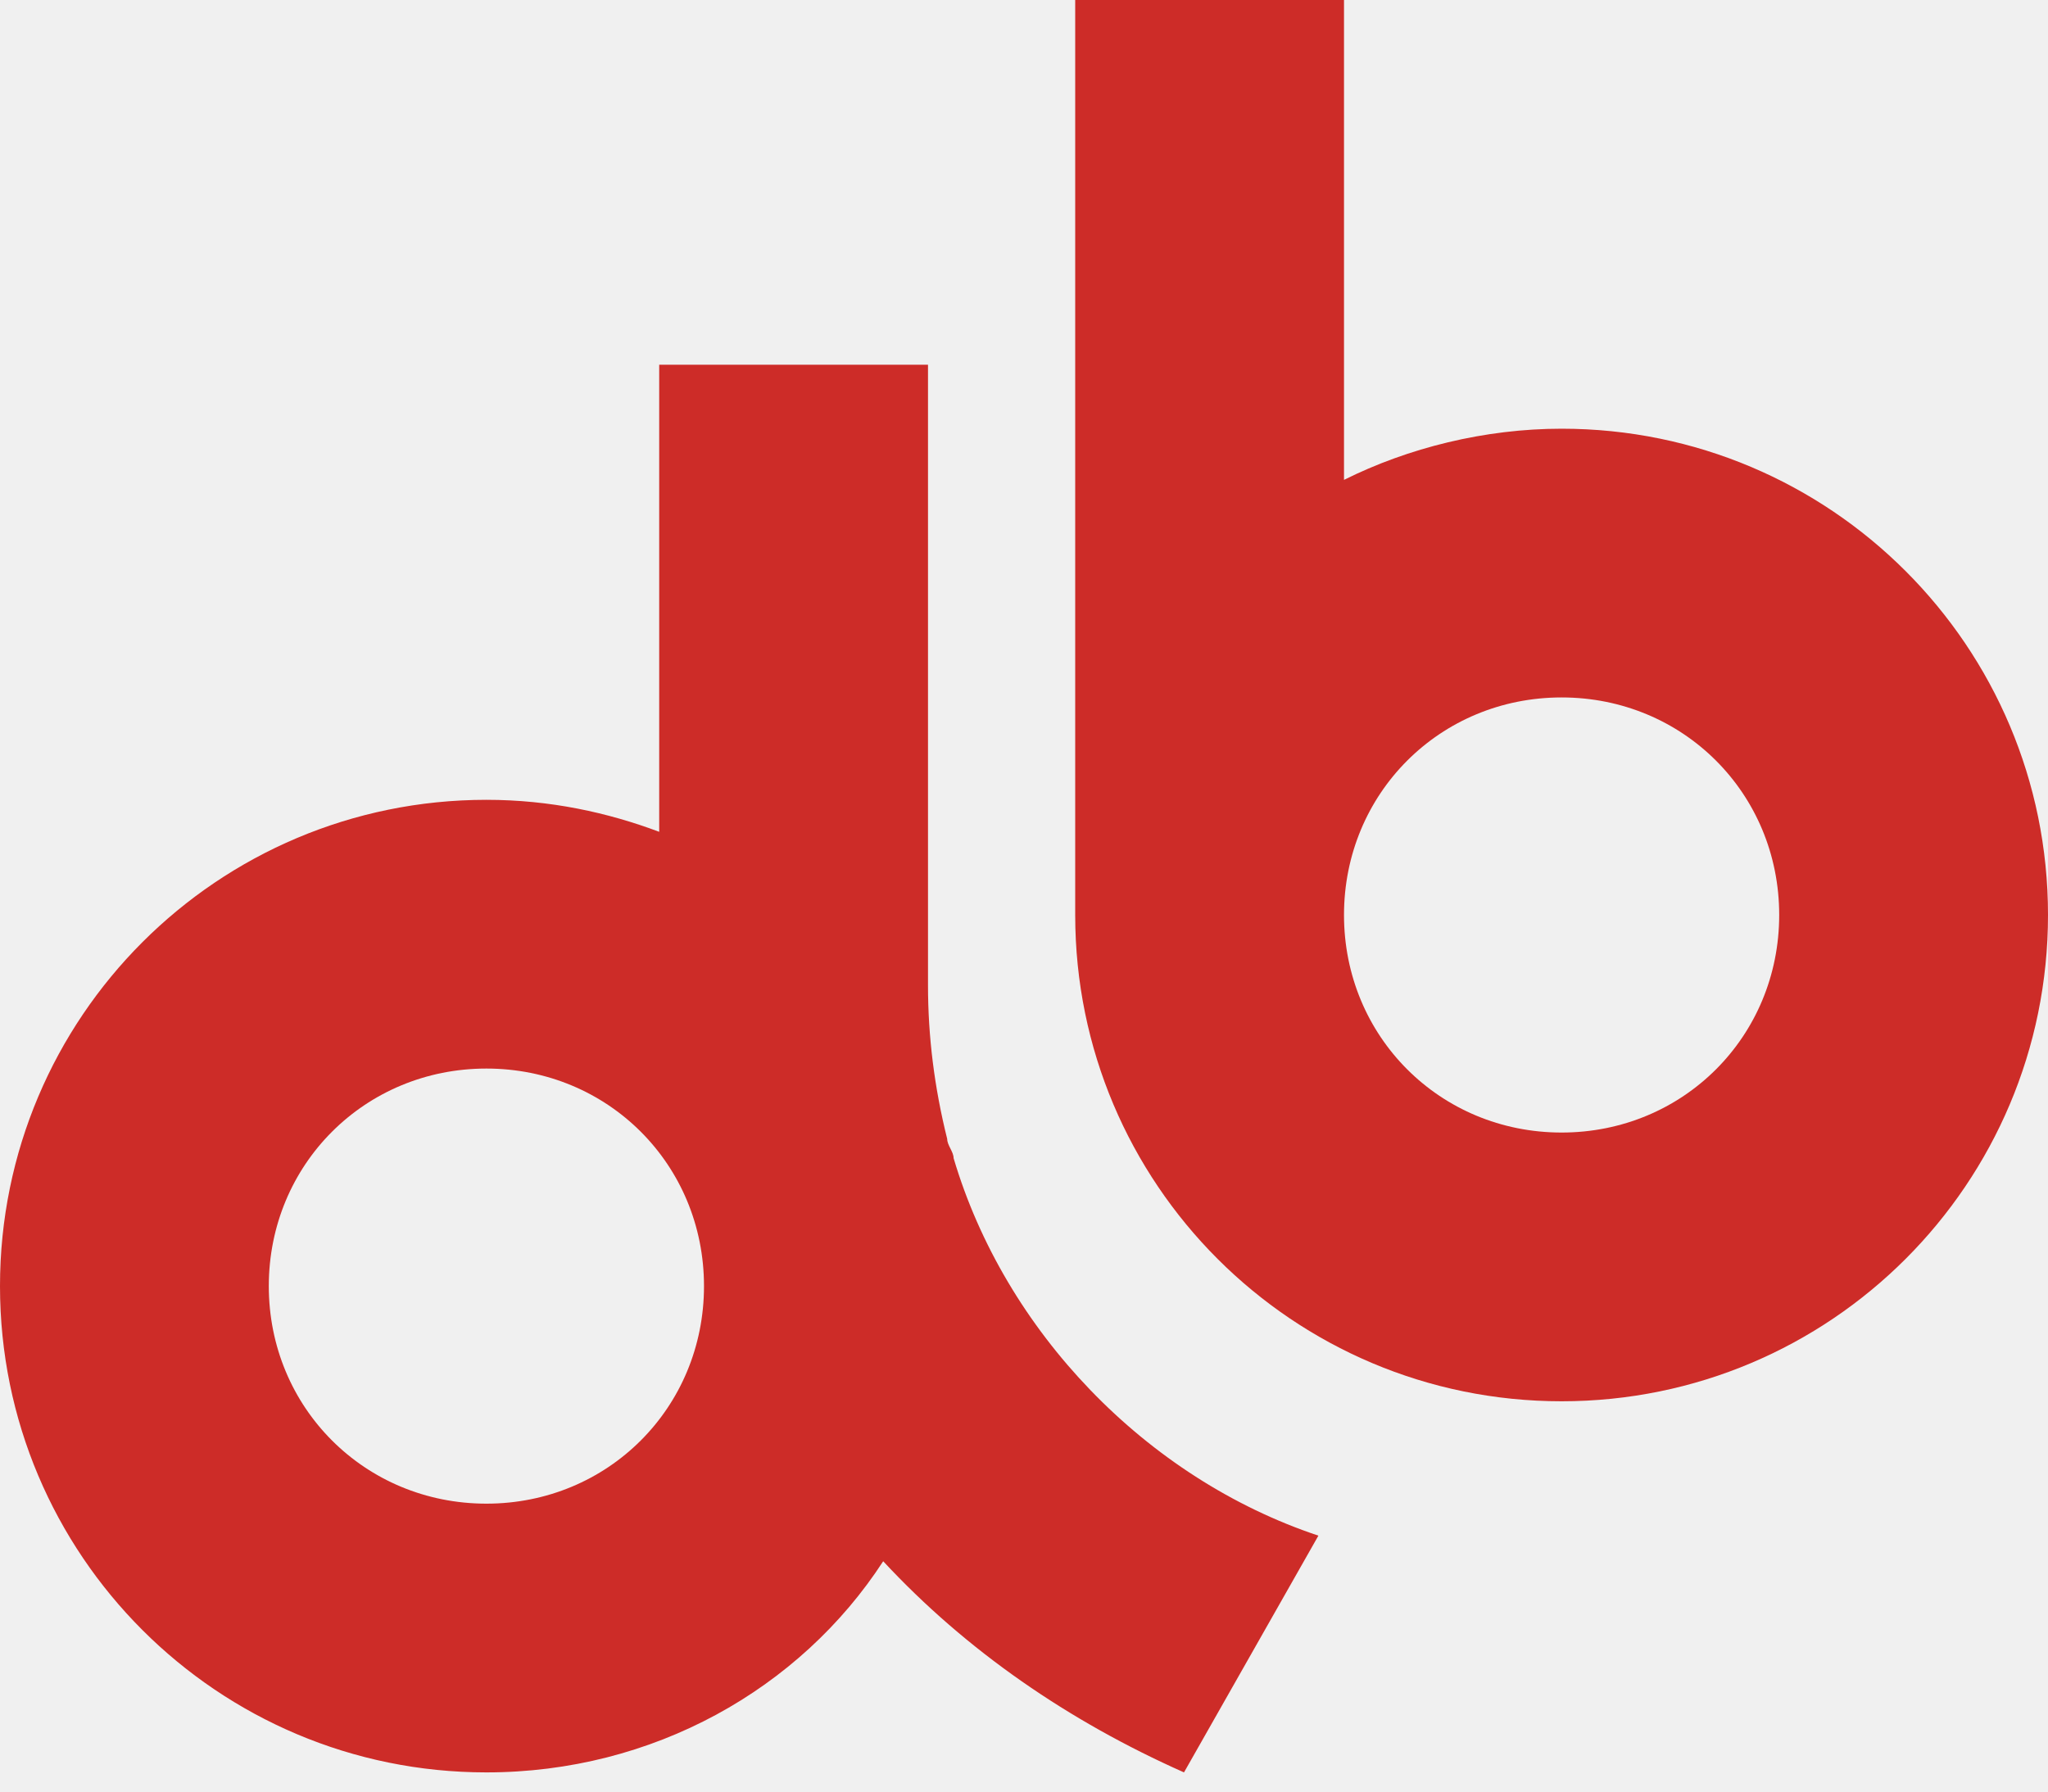
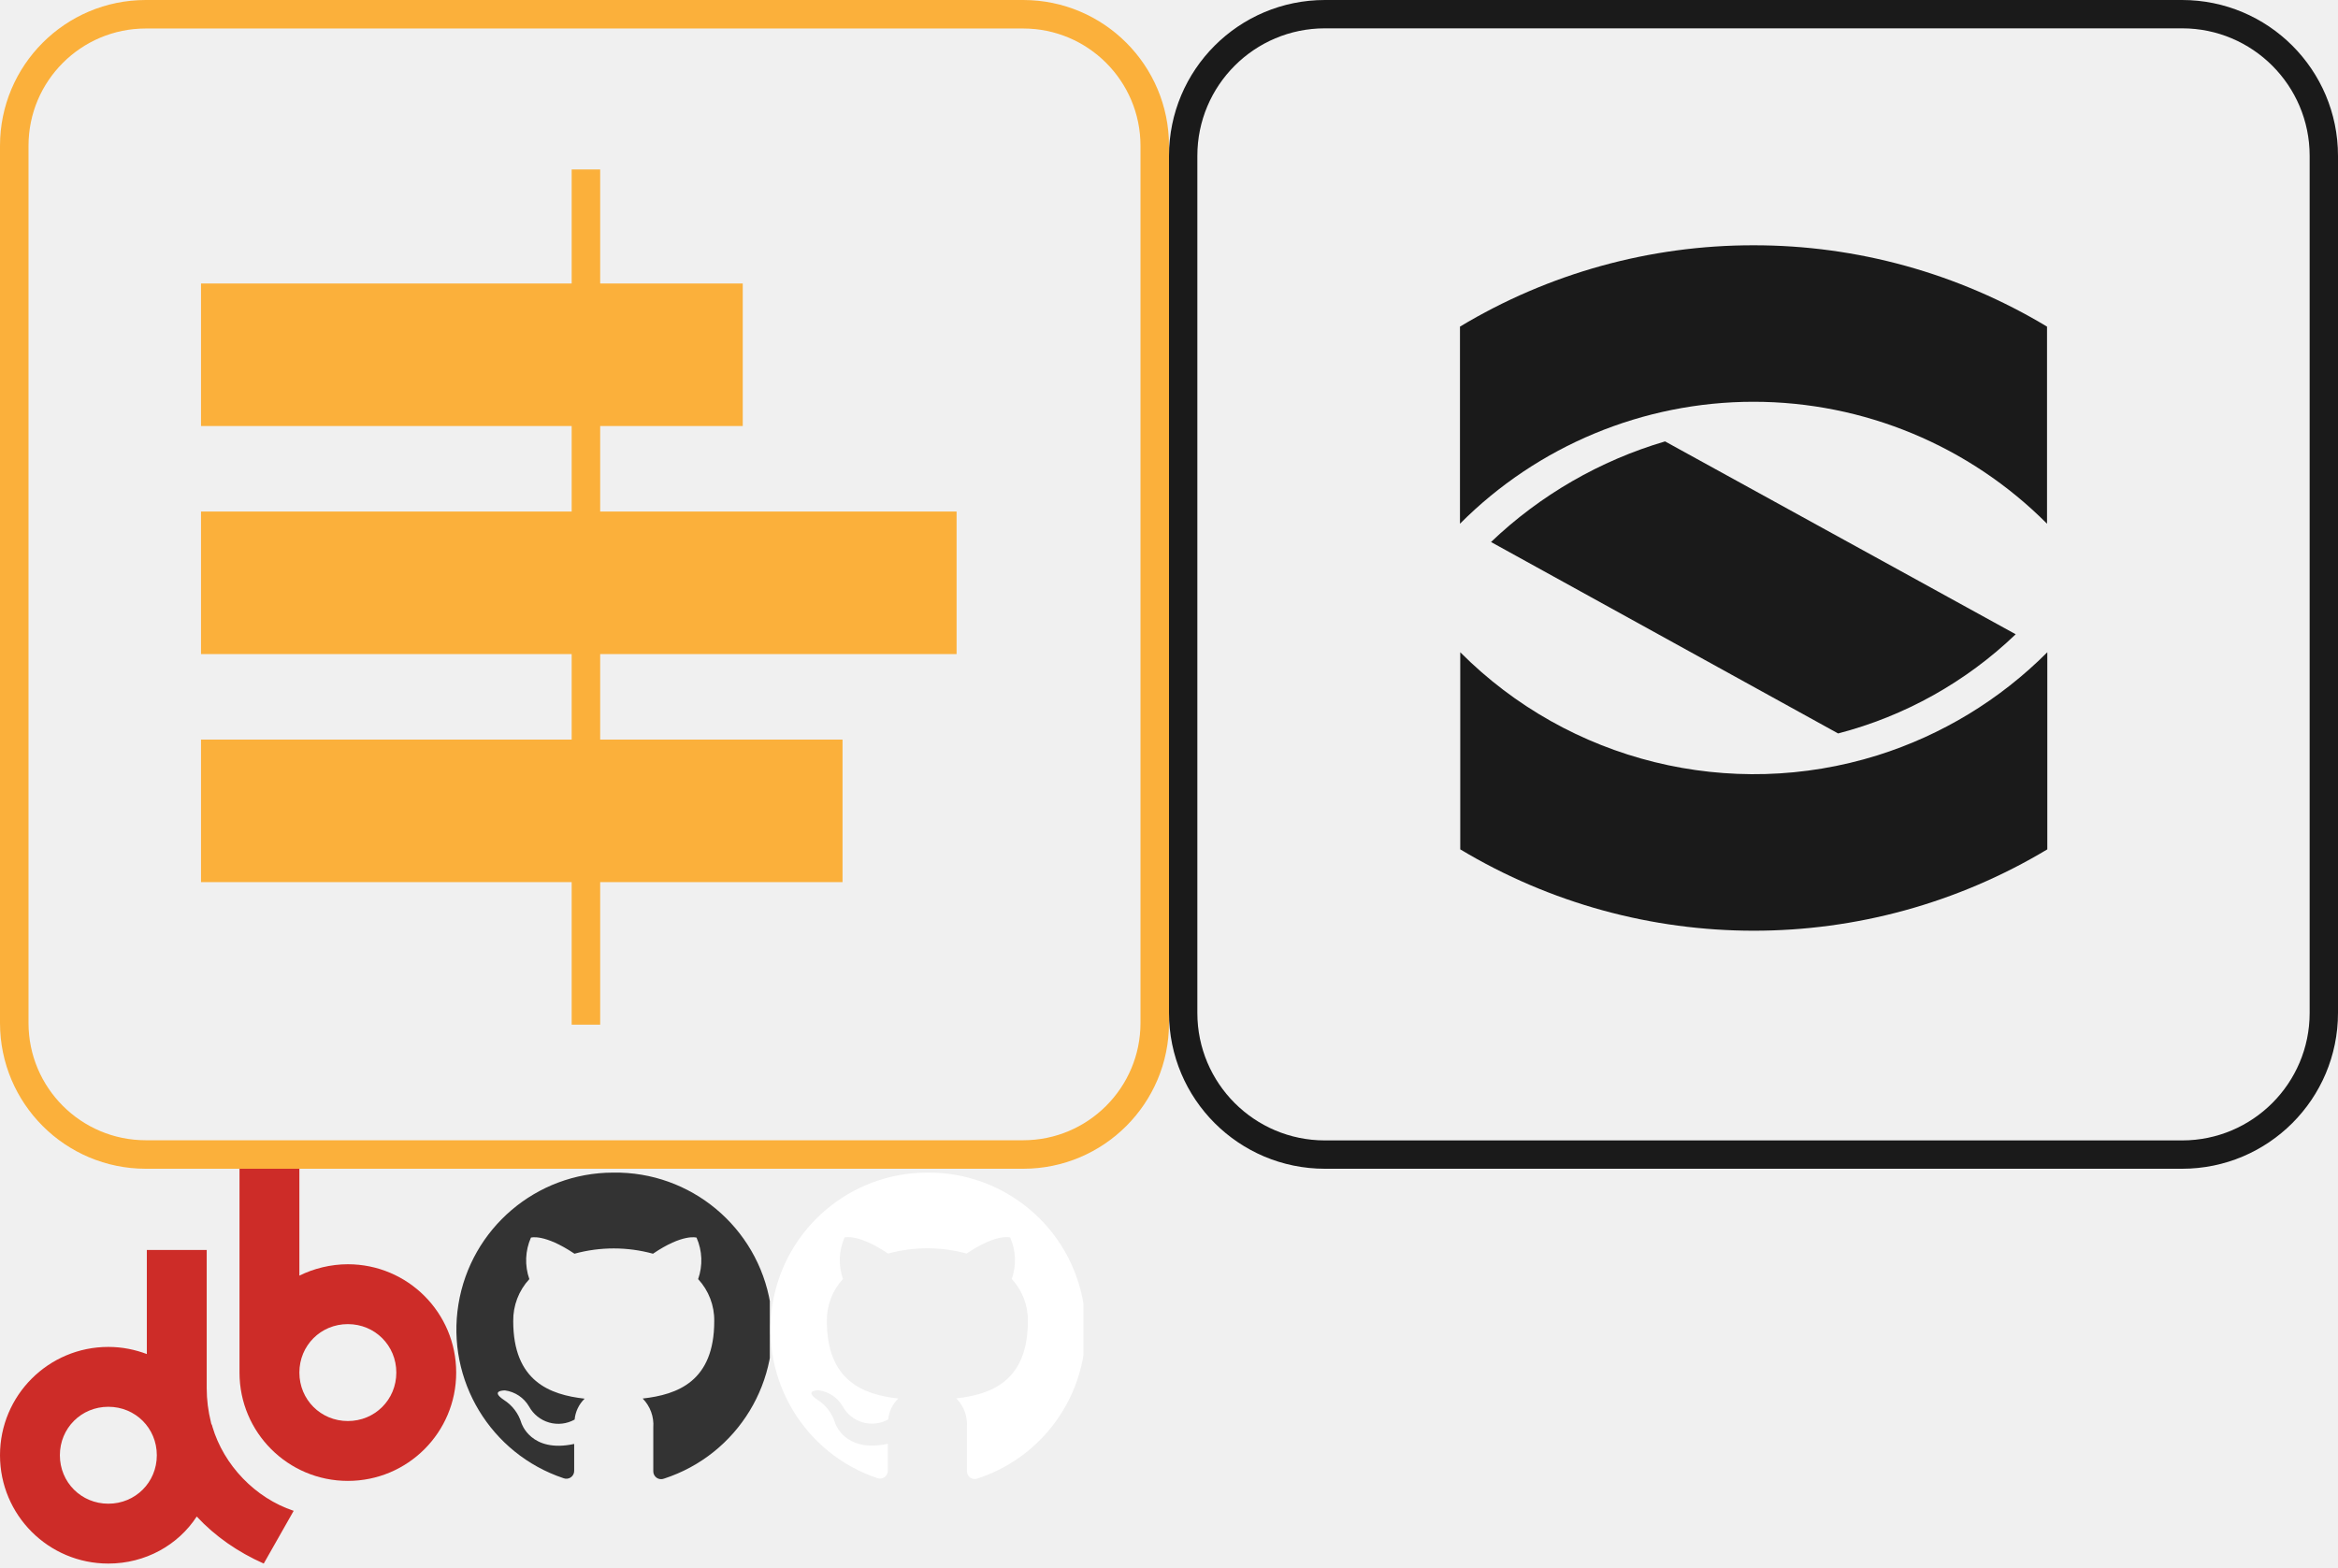
- <svg xmlns="http://www.w3.org/2000/svg" width="32" height="28" viewBox="0 0 32 28">
-   <svg id="db-logo" viewBox="0 0 32 27.7" width="32" height="27.7">
-     <style>.ast0{fill:#cd2c28}</style>
-     <path id="ab" class="ast0" d="M24.4 6.7c-1.2 0-2.4.3-3.4.8V0h-4.2v14.3c0 4.2 3.4 7.6 7.6 7.6 4.2 0 7.6-3.4 7.6-7.6 0-4.2-3.4-7.6-7.6-7.6m0 11c-1.9 0-3.4-1.5-3.4-3.4s1.5-3.4 3.4-3.4 3.4 1.5 3.4 3.4-1.5 3.4-3.4 3.4" />
-     <path id="ad" class="ast0" d="M14.9 18.1c0-.1-.1-.2-.1-.3-.2-.8-.3-1.6-.3-2.4V5.7h-4.2V13c-.8-.3-1.7-.5-2.7-.5-4.2 0-7.6 3.4-7.6 7.6 0 4.2 3.4 7.6 7.6 7.6 2.6 0 4.9-1.3 6.2-3.3 1.3 1.4 2.9 2.5 4.7 3.3l2.1-3.7c-2.7-.9-4.9-3.2-5.7-5.9m-7.3 5.4c-1.9 0-3.4-1.5-3.4-3.4s1.5-3.4 3.4-3.4 3.4 1.5 3.4 3.4-1.5 3.4-3.4 3.4" />
+ <svg xmlns="http://www.w3.org/2000/svg" width="164" height="110" viewBox="0 0 164 110">
+   <svg viewBox="0 0 32 27.7" width="32" height="27.7" id="db-logo" y="82">
+     <g fill="#cd2c28">
+       <path d="M24.4 6.7c-1.2 0-2.4.3-3.4.8V0h-4.2v14.3c0 4.2 3.4 7.6 7.6 7.6 4.2 0 7.6-3.4 7.6-7.6 0-4.2-3.4-7.6-7.6-7.6m0 11c-1.9 0-3.4-1.5-3.4-3.4s1.5-3.4 3.4-3.4 3.4 1.5 3.4 3.4-1.5 3.4-3.4 3.4" />
+       <path d="M14.9 18.1c0-.1-.1-.2-.1-.3-.2-.8-.3-1.6-.3-2.4V5.7h-4.2V13c-.8-.3-1.7-.5-2.7-.5-4.2 0-7.6 3.4-7.6 7.6 0 4.2 3.4 7.6 7.6 7.6 2.6 0 4.9-1.3 6.2-3.3 1.3 1.4 2.9 2.5 4.7 3.3l2.1-3.7c-2.7-.9-4.9-3.2-5.7-5.9m-7.3 5.4c-1.9 0-3.4-1.5-3.4-3.4s1.5-3.4 3.4-3.4 3.4 1.5 3.4 3.4-1.5 3.4-3.4 3.4" />
+     </g>
+   </svg>
+   <svg viewBox="0 0 21.61 21.08" width="22" height="22" id="git-dark" x="32" y="82">
+     <path d="M10.81 0a10.81 10.81 0 0 0-3.42 21.06.54.54 0 0 0 .74-.52V18.7c-3 .65-3.64-1.45-3.64-1.45a2.86 2.86 0 0 0-1.2-1.58c-1-.67.07-.66.07-.66a2.27 2.27 0 0 1 1.66 1.11 2.3 2.3 0 0 0 3.14.9 2.31 2.31 0 0 1 .69-1.44c-2.4-.27-4.92-1.2-4.92-5.34a4.18 4.18 0 0 1 1.11-2.9 3.89 3.89 0 0 1 .11-2.86s.91-.29 3 1.11a10.24 10.24 0 0 1 5.41 0c2.06-1.4 3-1.11 3-1.11a3.88 3.88 0 0 1 .11 2.86 4.17 4.17 0 0 1 1.11 2.9c0 4.15-2.53 5.06-4.93 5.33a2.58 2.58 0 0 1 .73 2v3a.54.54 0 0 0 .74.52A10.81 10.81 0 0 0 10.81 0" fill="#333" fill-rule="evenodd" />
+   </svg>
+   <svg viewBox="0 0 21.61 21.08" width="22" height="22" id="git-white" x="54" y="82">
+     <path d="M10.83 0a10.81 10.81 0 0 0-3.44 21.05.54.54 0 0 0 .74-.52v-1.84c-3 .65-3.64-1.45-3.64-1.45a2.86 2.86 0 0 0-1.2-1.58c-1-.67.07-.66.07-.66a2.27 2.27 0 0 1 1.66 1.11 2.3 2.3 0 0 0 3.14.9 2.31 2.31 0 0 1 .69-1.44c-2.4-.27-4.92-1.2-4.92-5.34a4.18 4.18 0 0 1 1.11-2.9 3.89 3.89 0 0 1 .11-2.86s.91-.29 3 1.11a10.24 10.24 0 0 1 5.41 0c2.06-1.4 3-1.11 3-1.11a3.88 3.88 0 0 1 .11 2.86 4.17 4.17 0 0 1 1.11 2.9c0 4.15-2.53 5.06-4.93 5.33a2.58 2.58 0 0 1 .73 2v3a.54.54 0 0 0 .74.52A10.81 10.81 0 0 0 10.83 0" fill="#fff" fill-rule="evenodd" />
+   </svg>
+   <svg viewBox="0 0 82 82" width="82" height="82" id="perf-tool">
+     <rect x="1" y="1" width="80" height="80" rx="9.23" fill="none" stroke="#fbb03b" stroke-width="2" stroke-miterlimit="10" />
+     <path fill="#fbb03b" d="M67.1 45.89v-10h-25v-6h10v-10h-10v-8h-2v8h-26v10h26v6h-26v10h26v6h-26v10h26v10h2v-10h17v-10h-17v-6h25" />
+   </svg>
+   <svg viewBox="0 0 82.48 82.48" width="82" height="82" id="styleguide" x="82">
+     <rect x="1" y="1" width="80.48" height="80.48" rx="10" fill="none" stroke="#1a1a1a" stroke-width="2" stroke-miterlimit="10" />
+     <g fill="#1a1a1a" transform="translate(-129 -2629.18)">
+       <path d="M176.21 2680.94a28.42 28.42 0 0 0 12.53-7L164 2660.33a30.11 30.11 0 0 0-12.28 7.1z" />
+       <path d="M179 2682.48a29.24 29.24 0 0 1-29.45-7.27v13.91a40.22 40.22 0 0 0 41.42 0v-13.91a29.31 29.31 0 0 1-11.97 7.27zM170.24 2646.49a40.07 40.07 0 0 0-20.71 5.74v13.91a29.22 29.22 0 0 1 41.42 0v-13.91a40.07 40.07 0 0 0-20.71-5.74" />
+     </g>
  </svg>
</svg>
